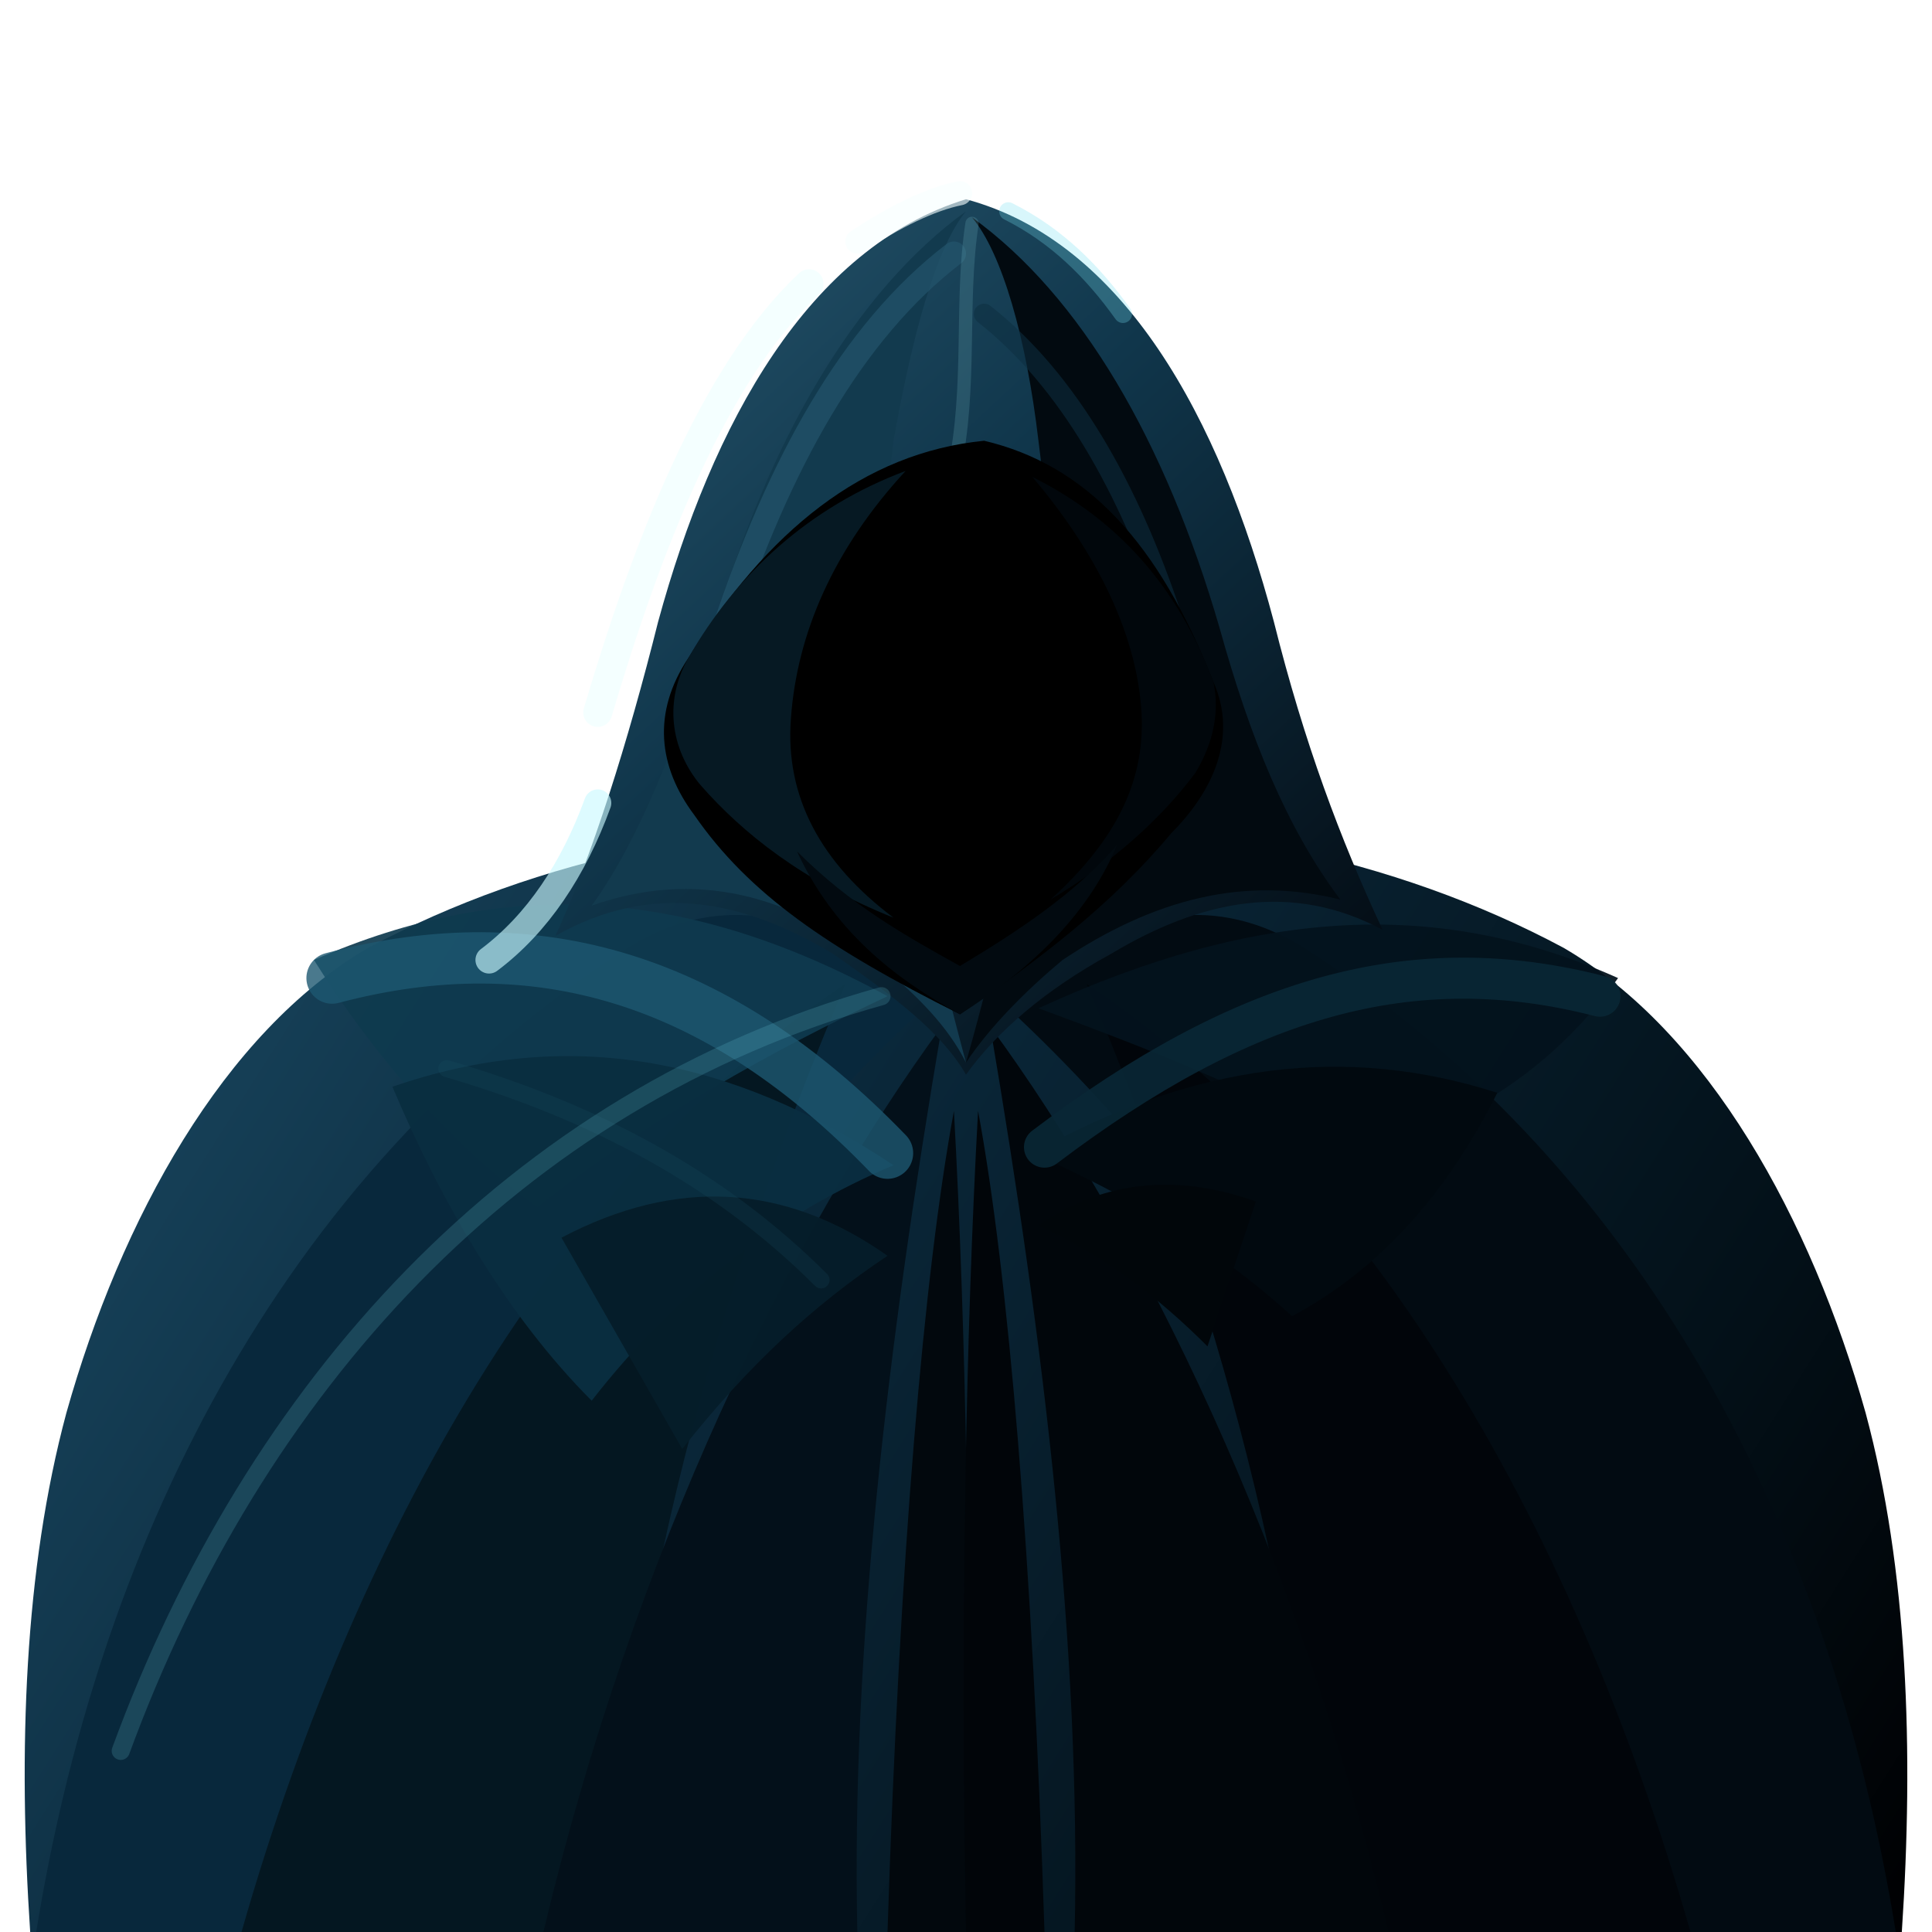
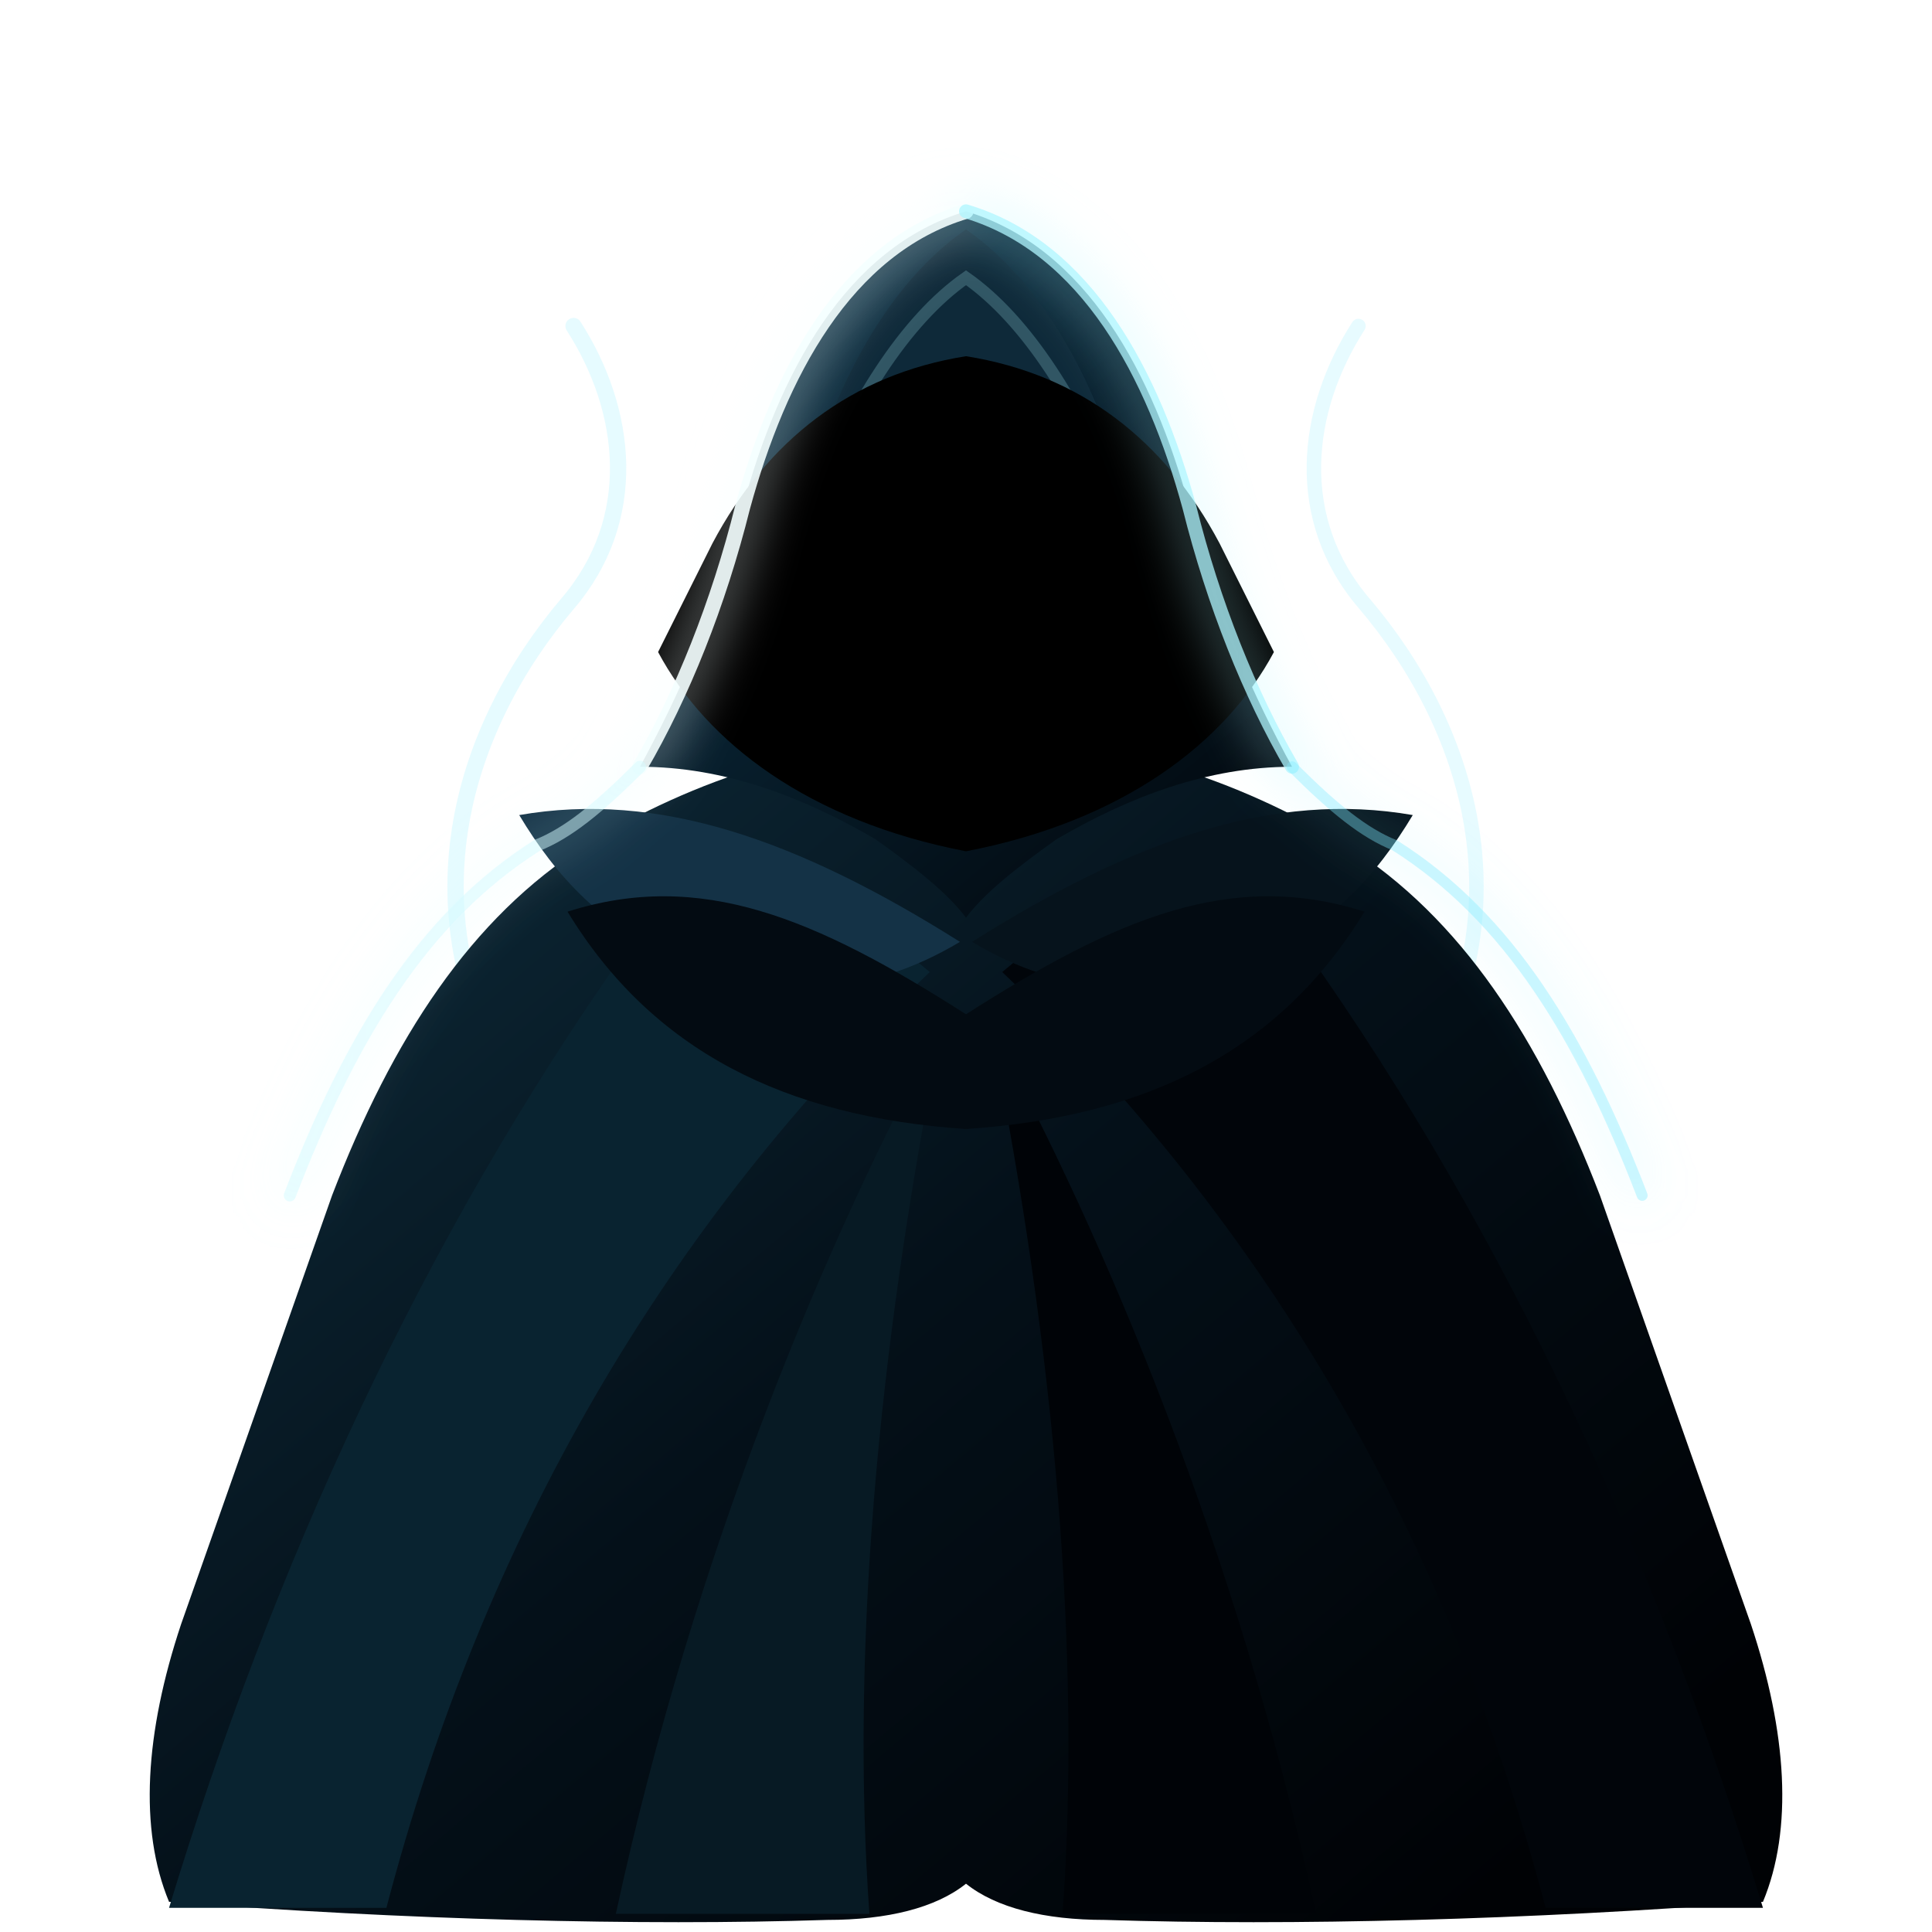
- <svg xmlns="http://www.w3.org/2000/svg" viewBox="0 0 32 32" role="img" focusable="false" aria-labelledby="mt md" data-brand-vector-source="reference-derived-contours-v8-24">
+ <svg xmlns="http://www.w3.org/2000/svg" viewBox="0 0 32 32" role="img" aria-labelledby="t d" data-brand-vector-source="canonical-reference-v2-reset-v9-7">
  <defs>
-     <linearGradient id="mc" x1="1" y1="13" x2="31" y2="32" gradientUnits="userSpaceOnUse">
-       <stop stop-color="#1b4b65" />
-       <stop offset=".4" stop-color="#0a2739" />
-       <stop offset=".8" stop-color="#031018" />
-       <stop offset="1" stop-color="#000103" />
+     <linearGradient id="c" x1="8" y1="13" x2="24" y2="32" gradientUnits="userSpaceOnUse">
+       <stop stop-color="#0c2634" />
+       <stop offset=".45" stop-color="#041019" />
+       <stop offset="1" stop-color="#000205" />
    </linearGradient>
-     <linearGradient id="mh" x1="9" y1="3" x2="23" y2="18" gradientUnits="userSpaceOnUse">
-       <stop stop-color="#2a5a72" />
-       <stop offset=".42" stop-color="#10364b" />
-       <stop offset="1" stop-color="#02060c" />
+     <linearGradient id="h" x1="11" y1="3" x2="21" y2="15" gradientUnits="userSpaceOnUse">
+       <stop stop-color="#19445a" />
+       <stop offset=".45" stop-color="#082130" />
+       <stop offset="1" stop-color="#01050a" />
    </linearGradient>
+     <filter id="g" x="-100%" y="-100%" width="300%" height="300%">
+       <feGaussianBlur stdDeviation=".42" result="b" />
+       <feMerge>
+         <feMergeNode in="b" />
+         <feMergeNode in="SourceGraphic" />
+       </feMerge>
+     </filter>
  </defs>
-   <path d="M16 13.6C12.3 13.5 8.9 14.2 6.1 15.7C3.7 17.1 2 20.2 1.1 23.4C.4 26 .3 29 .5 32H31.5C31.7 29 31.6 26 30.9 23.4C30 20.2 28.3 17.1 25.9 15.7C23.1 14.2 19.7 13.5 16 13.6Z" fill="url(#mc)" />
-   <path d="M.6 32C1.6 25.8 4.5 19.5 10.4 15.7C12 14.7 13.7 15.1 15.3 16.7C11.3 20.4 8 26 6 32Z" fill="#08283c" />
-   <path d="M31.4 32C30.4 25.8 27.5 19.5 21.6 15.7C20 14.7 18.3 15.1 16.7 16.7C20.7 20.4 24 26 26 32Z" fill="#020b12" />
-   <path d="M4 32C6 25 9.5 19.3 14 16.3C11.8 21.5 10.4 26.8 10.1 32Z" fill="#041721" />
-   <path d="M28 32C26 25 22.5 19.3 18 16.3C20.2 21.5 21.6 26.8 21.9 32Z" fill="#01050a" />
-   <path d="M9 32C10.5 25.7 13.1 20.4 15.6 17C14.7 22.3 14.1 27.3 14.2 32Z" fill="#03101a" />
-   <path d="M23 32C21.5 25.7 18.9 20.4 16.4 17C17.3 22.3 17.9 27.3 17.8 32Z" fill="#01060b" />
-   <path d="M14.7 32C14.9 25.8 15.3 21.1 15.8 18.4C16 22 16.1 27 16 32Z" fill="#02080d" />
-   <path d="M17.3 32C17.1 25.8 16.7 21.1 16.2 18.4C16 22 15.9 27 16 32Z" fill="#010509" />
-   <path d="M5.2 15.9C8.4 14.5 11.4 14.7 14.7 16.5C12.8 17.4 10.8 18.5 8.9 20C7.5 19 6.2 17.5 5.2 15.9Z" fill="#0f3a4e" fill-opacity=".92" />
-   <path d="M26.8 16.2C23.9 14.9 20.9 15 17.2 16.7C19.1 17.4 20.9 18.1 22.5 19.1C24.4 18.6 25.8 17.6 26.8 16.2Z" fill="#04131d" fill-opacity=".94" />
-   <path d="M6.5 18C9.4 17 12.1 17.5 14.8 19.3C12.9 20.1 11.2 21.4 9.8 23.2C8.4 21.8 7.3 19.9 6.5 18Z" fill="#0a2e40" fill-opacity=".97" />
-   <path d="M24.8 18.1C22.3 17.3 19.8 17.6 17.1 19.1C18.7 19.8 20.2 20.7 21.4 21.8C22.9 21 24 19.7 24.8 18.1Z" fill="#020a10" fill-opacity=".99" />
-   <path d="M9.3 20.5C11.2 19.5 13 19.6 14.7 20.8C13.5 21.6 12.4 22.6 11.3 24Z" fill="#061d2a" fill-opacity=".97" />
-   <path d="M20.8 19.9C19.4 19.4 18.2 19.6 17.2 20.3C18.3 20.8 19.2 21.5 20 22.3Z" fill="#01060a" />
-   <path d="M5.5 16.2C8.9 15.3 11.9 16.2 14.7 19.1" fill="none" stroke="#1d5871" stroke-opacity=".8" stroke-width=".85" stroke-linecap="round" />
-   <path d="M26.5 16.5C23.4 15.7 20.6 16.5 17.3 19" fill="none" stroke="#092736" stroke-opacity=".9" stroke-width=".68" stroke-linecap="round" />
-   <path d="M7.4 17.7C9.8 18.4 11.9 19.5 13.6 21.2" fill="none" stroke="#1b5065" stroke-opacity=".2" stroke-width=".28" stroke-linecap="round" />
-   <path d="M16 3.3C13.4 4.1 11.8 7 10.9 10.3C10.4 12.3 9.8 14.2 9.2 15.5C10.8 14.6 12.3 14.9 13.8 15.8C14.8 16.5 15.6 17.1 16 17.8C16.5 17.1 17.3 16.4 18.4 15.8C19.9 14.9 21.4 14.6 22.9 15.4C22.2 13.9 21.6 12.3 21.1 10.3C20.2 6.9 18.6 4 16 3.3Z" fill="url(#mh)" />
-   <path d="M16 3.5C14.2 4.8 12.7 7.3 11.8 10.5C11.2 12.3 10.6 13.9 9.8 15C11.5 14.4 13.1 14.8 14.6 16C15.2 16.5 15.7 17 16 17.6C15 13.9 14.4 10.3 14.8 7.3C15.1 5.6 15.5 4.1 16 3.5Z" fill="#123a4e" />
-   <path d="M16.1 3.6C17.9 4.9 19.3 7.3 20.2 10.4C20.7 12.2 21.3 13.7 22.2 14.9C20.6 14.5 19.1 14.9 17.6 15.9C17 16.4 16.4 17 16 17.6C17.1 13.7 17.6 10.3 17.2 7.3C17 5.6 16.6 4.2 16.1 3.6Z" fill="#020a10" />
-   <path d="M15.8 4.2C14.1 5.5 12.9 7.7 12 10.4C13.3 9.4 14.5 8.6 15.9 8" fill="none" stroke="#24566d" stroke-opacity=".68" stroke-width=".4" stroke-linecap="round" />
-   <path d="M16.3 5.2C17.7 6.3 18.7 8.1 19.4 10.2C18.4 9.4 17.4 8.8 16.2 8.3" fill="none" stroke="#0d3041" stroke-opacity=".56" stroke-width=".34" stroke-linecap="round" />
-   <path d="M16.1 3.7C15.9 5 16.1 6.4 15.8 7.8" fill="none" stroke="#9be9f4" stroke-opacity=".15" stroke-width=".22" stroke-linecap="round" />
-   <path d="M16.3 7.3C14.3 7.5 12.7 8.8 11.4 10.9C10.8 11.8 10.9 12.7 11.5 13.5C12.4 14.8 13.7 15.7 15.9 16.8C17.2 15.9 18.4 15 19.4 13.8C20.1 13.1 20.5 12.2 20.1 11.3C19.2 9 18 7.7 16.3 7.3Z" fill="#000" />
-   <path d="M11.4 10.9C12.2 9.5 13.4 8.4 15 7.8C13.8 9.1 13.2 10.5 13.1 11.9C13 13.2 13.6 14.3 14.8 15.2C13.3 14.6 12.3 13.8 11.6 13C11.1 12.4 11 11.6 11.4 10.9Z" fill="#061923" />
-   <path d="M20.1 11.3C19.5 9.7 18.5 8.6 17.1 7.9C18.2 9.2 18.8 10.5 18.9 11.7C19 12.9 18.5 13.9 17.4 14.9C18.4 14.3 19.2 13.6 19.8 12.8C20.1 12.3 20.2 11.8 20.1 11.3Z" fill="#01070c" />
-   <path d="M13.2 14.1C14.1 15 15 15.5 15.9 16C16.9 15.4 17.8 14.8 18.5 14C18 15.2 17 16.1 15.9 16.8C14.8 16.2 13.8 15.4 13.2 14.1Z" fill="#020a10" />
-   <path d="M8.1 15.9C8.9 15.3 9.5 14.4 9.9 13.3" fill="none" stroke="#c9f8ff" stroke-opacity=".64" stroke-width=".45" stroke-linecap="round" />
-   <path d="M9.9 11.8C10.7 9.1 11.8 6.2 13.4 4.7" fill="none" stroke="#efffff" stroke-opacity=".68" stroke-width=".48" stroke-linecap="round" />
-   <path d="M14.2 4C14.8 3.6 15.4 3.3 15.9 3.2" fill="none" stroke="#f6ffff" stroke-opacity=".62" stroke-width=".4" stroke-linecap="round" />
-   <path d="M16.7 3.5C17.5 3.9 18.1 4.5 18.6 5.2" fill="none" stroke="#72deef" stroke-opacity=".28" stroke-width=".3" stroke-linecap="round" />
-   <path d="M2 29C4.2 23 8.5 18.2 14.6 16.5" fill="none" stroke="#70d6e8" stroke-opacity=".18" stroke-width=".3" stroke-linecap="round" />
+   <g data-brand-atmosphere="" fill="none" stroke-linecap="round">
+     <path d="M8.5 18C6.7 15 7.7 12 9.4 10C10.6 8.6 10.4 6.8 9.5 5.4" stroke="#83ecff" stroke-opacity=".2" stroke-width=".27" />
+     <path d="M23.5 18C25.3 15 24.3 12 22.6 10C21.4 8.6 21.6 6.8 22.5 5.4" stroke="#64e2ff" stroke-opacity=".16" stroke-width=".24" />
+   </g>
+   <path data-brand-cloak="" d="M16 12.2C13.6 12.2 11.5 12.9 9.7 14C7.8 15.2 6.5 17.2 5.5 19.8L3 26.9C2.4 28.7 2.3 30.3 2.8 31.5C6.7 31.8 10.6 31.9 13.7 31.8C14.7 31.8 15.5 31.6 16 31.2C16.5 31.6 17.3 31.8 18.3 31.8C21.4 31.9 25.3 31.8 29.2 31.5C29.7 30.3 29.6 28.7 29 26.9L26.5 19.8C25.5 17.2 24.2 15.2 22.3 14C20.5 12.9 18.4 12.2 16 12.2Z" fill="url(#c)" />
+   <g data-brand-folds="">
+     <path d="M2.8 31.6C4.5 26 7 20.5 10.4 15.7C11.8 14.2 13.4 14.4 15.4 16.1C11 20.3 8 25.5 6.4 31.6Z" fill="#092330" />
+     <path d="M29.2 31.6C27.5 26 25 20.5 21.6 15.7C20.2 14.2 18.6 14.4 16.6 16.1C21 20.3 24 25.5 25.6 31.6Z" fill="#01050a" />
+     <path d="M10.2 31.7C11.5 25.7 13.7 20.5 15.6 17C14.5 22.5 14.1 27.5 14.4 31.7Z" fill="#071a24" />
+     <path d="M21.8 31.7C20.5 25.7 18.3 20.5 16.4 17C17.5 22.5 17.9 27.5 17.6 31.7Z" fill="#000307" />
+   </g>
+   <g data-brand-collar="">
+     <path d="M8.6 13.5C10.9 13.1 13.2 13.9 15.9 15.6C14.4 16.5 12.8 16.6 11.3 15.9C10 15.4 9.2 14.5 8.6 13.5Z" fill="#143246" />
+     <path d="M23.4 13.5C21.1 13.1 18.8 13.9 16.1 15.6C17.6 16.5 19.2 16.6 20.7 15.9C22 15.4 22.8 14.5 23.4 13.5Z" fill="#06131c" />
+     <path d="M9.4 15.1C11.6 14.4 13.5 15.2 16 16.8C18.5 15.2 20.4 14.4 22.6 15.1C21.2 17.4 19 18.5 16 18.7C13 18.5 10.8 17.4 9.4 15.1Z" fill="#030b12" />
+   </g>
+   <path data-brand-hood="" d="M16 3.5C14 4.1 12.9 6.2 12.3 8.4C11.9 10.1 11.2 11.6 10.6 12.7C12 12.7 13.3 13.2 14.5 13.9C15.2 14.4 15.7 14.8 16 15.2C16.3 14.8 16.8 14.4 17.5 13.9C18.7 13.2 20 12.7 21.4 12.7C20.8 11.6 20.1 10.1 19.7 8.4C19.1 6.2 18 4.1 16 3.5Z" fill="url(#h)" />
+   <g data-brand-hood-layers="">
+     <path d="M16 3.8C14.7 4.7 13.8 6.4 13.3 8.3C14 7.5 15 6.8 16 6.4C17 6.8 18 7.5 18.7 8.3C18.2 6.4 17.3 4.7 16 3.8Z" fill="#0e2939" />
+     <path d="M13.4 8.5C14.1 6.7 15 5.3 16 4.6C17 5.3 17.9 6.7 18.6 8.5" fill="none" stroke="#a5eaf4" stroke-opacity=".23" stroke-width=".2" stroke-linecap="round" />
+   </g>
+   <path data-brand-face-void="" d="M16 5.9C14.1 6.2 12.7 7.3 11.8 9L10.9 10.8C11.7 12.3 13.4 13.6 16 14.1C18.6 13.6 20.3 12.3 21.1 10.8L20.2 9C19.3 7.3 17.9 6.2 16 5.9Z" fill="#000" />
+   <g data-brand-rim-light="" fill="none" stroke-linecap="round" filter="url(#g)">
+     <path d="M10.6 12.7C11.3 11.5 11.9 10 12.3 8.4C12.9 6.2 14 4.1 16 3.5" stroke="#f4ffff" stroke-opacity=".9" stroke-width=".25" />
+     <path d="M16 3.5C18 4.1 19.1 6.2 19.7 8.4C20.1 10 20.7 11.5 21.4 12.7" stroke="#aef5ff" stroke-opacity=".75" stroke-width=".23" />
+     <path d="M10.6 12.7C9.9 13.4 9.4 13.8 8.9 14C7 15.2 5.8 17.2 4.8 19.8" stroke="#d4fcff" stroke-opacity=".5" stroke-width=".2" />
+     <path d="M21.4 12.7C22.1 13.4 22.6 13.8 23.1 14C25 15.2 26.2 17.2 27.2 19.8" stroke="#83eaff" stroke-opacity=".38" stroke-width=".18" />
+   </g>
</svg>
